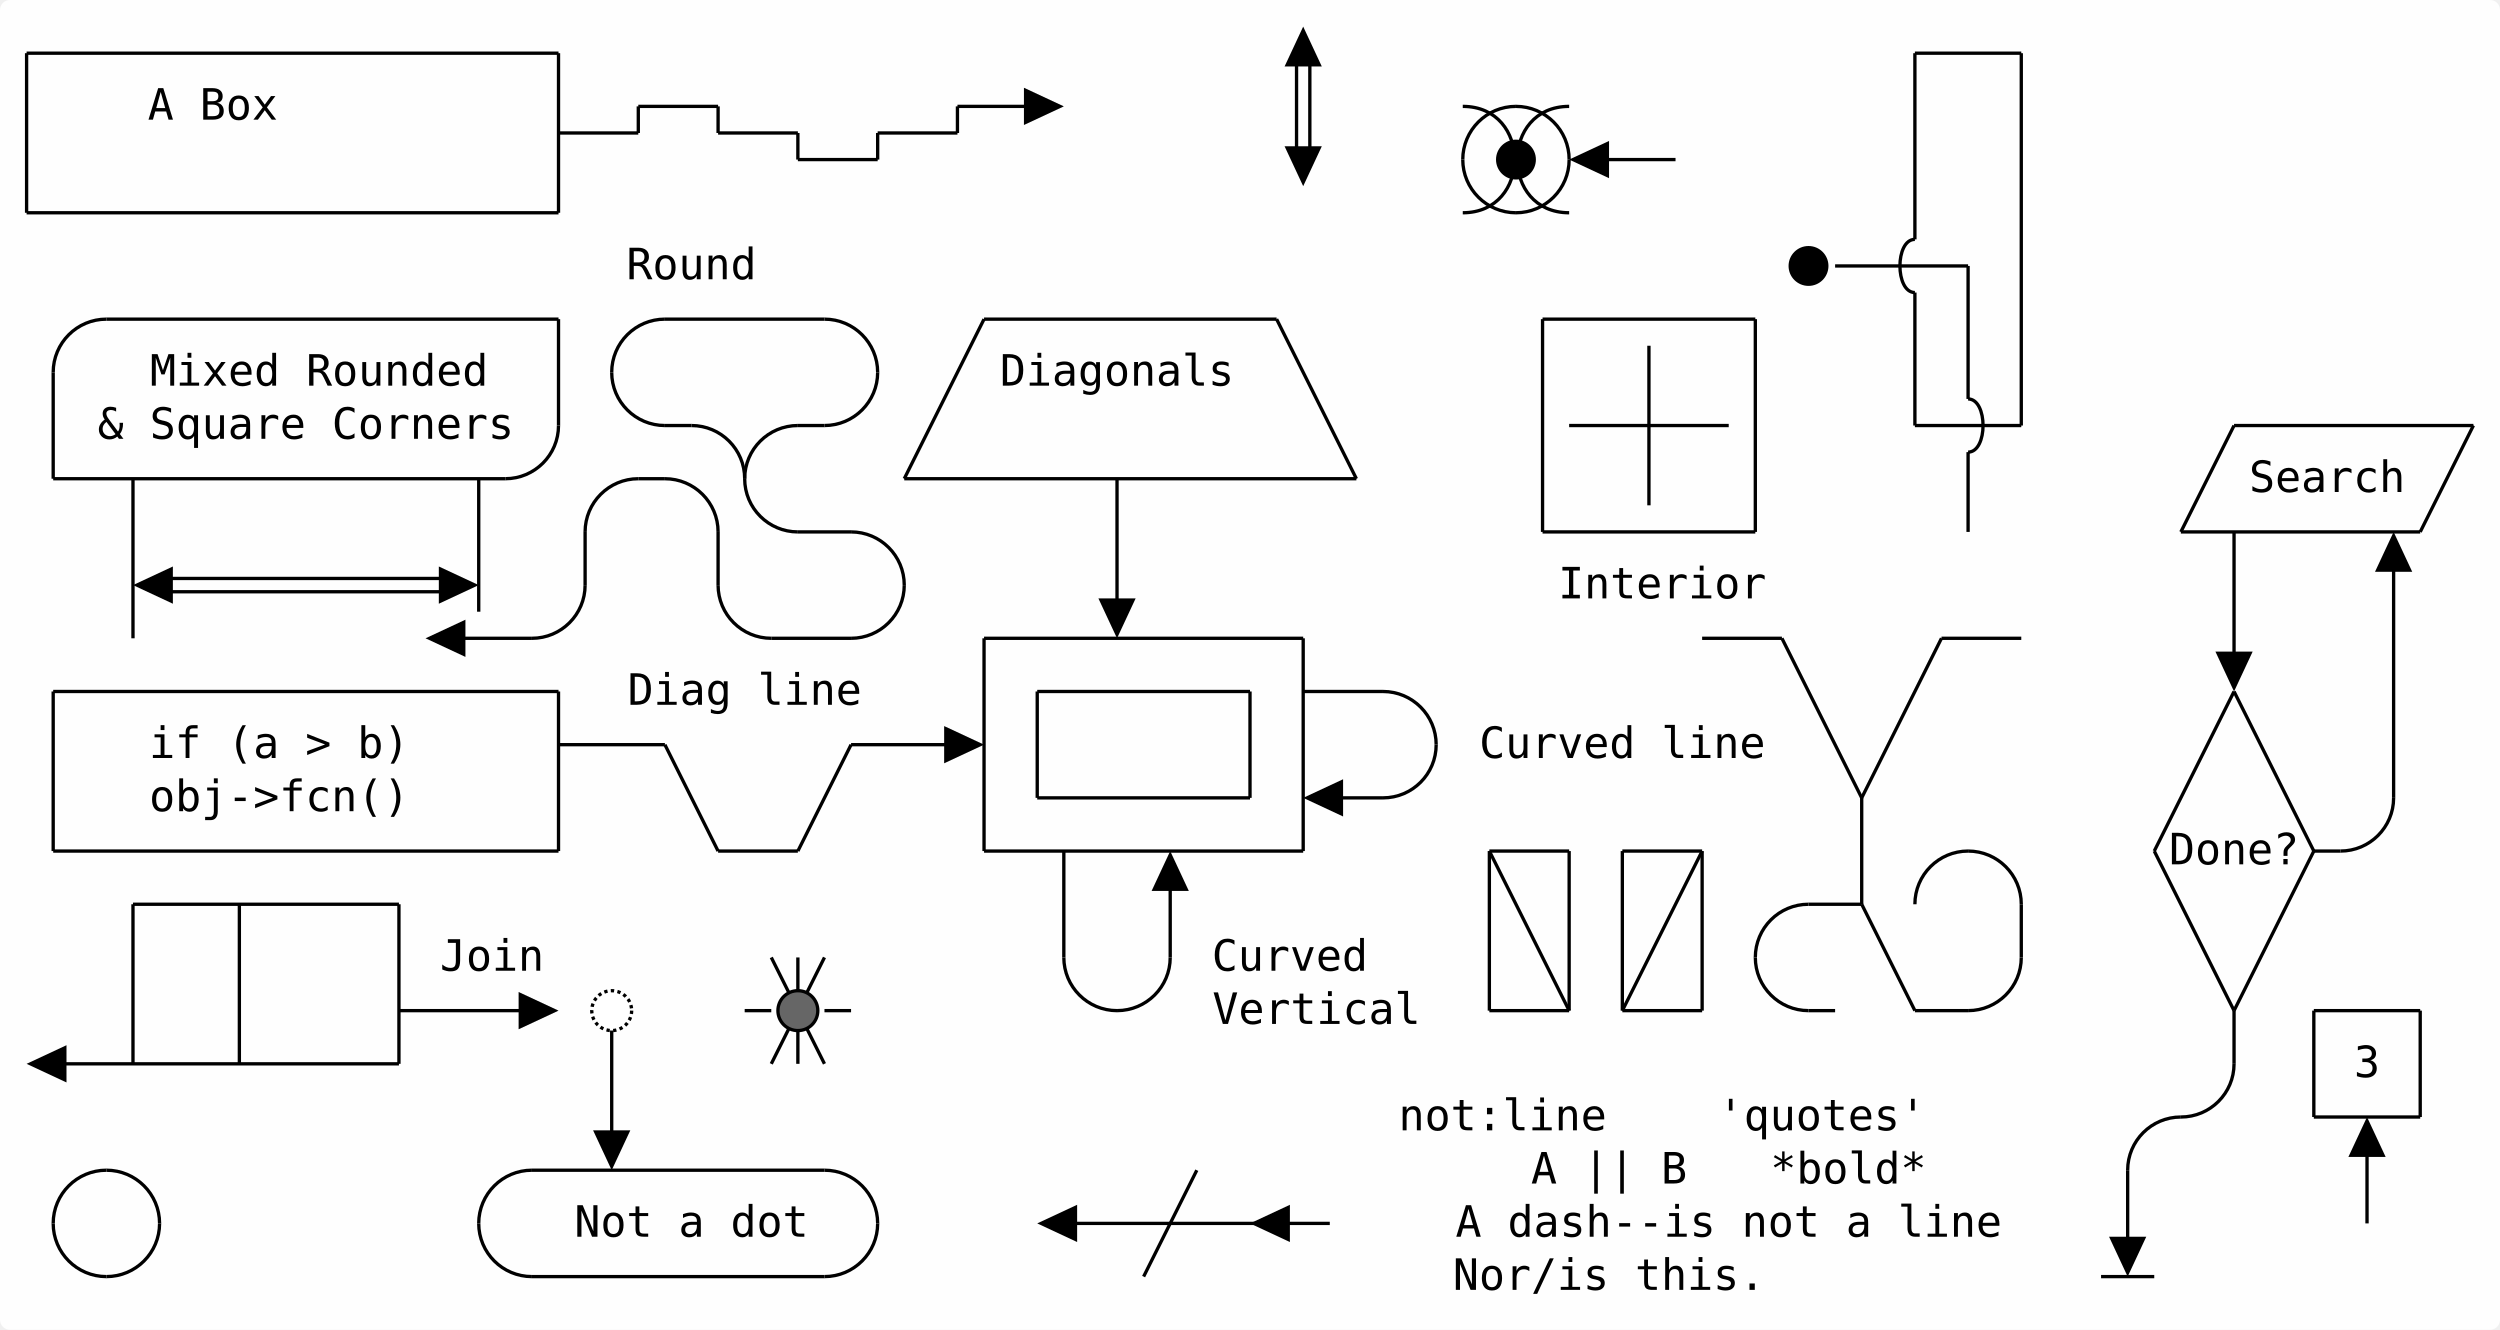
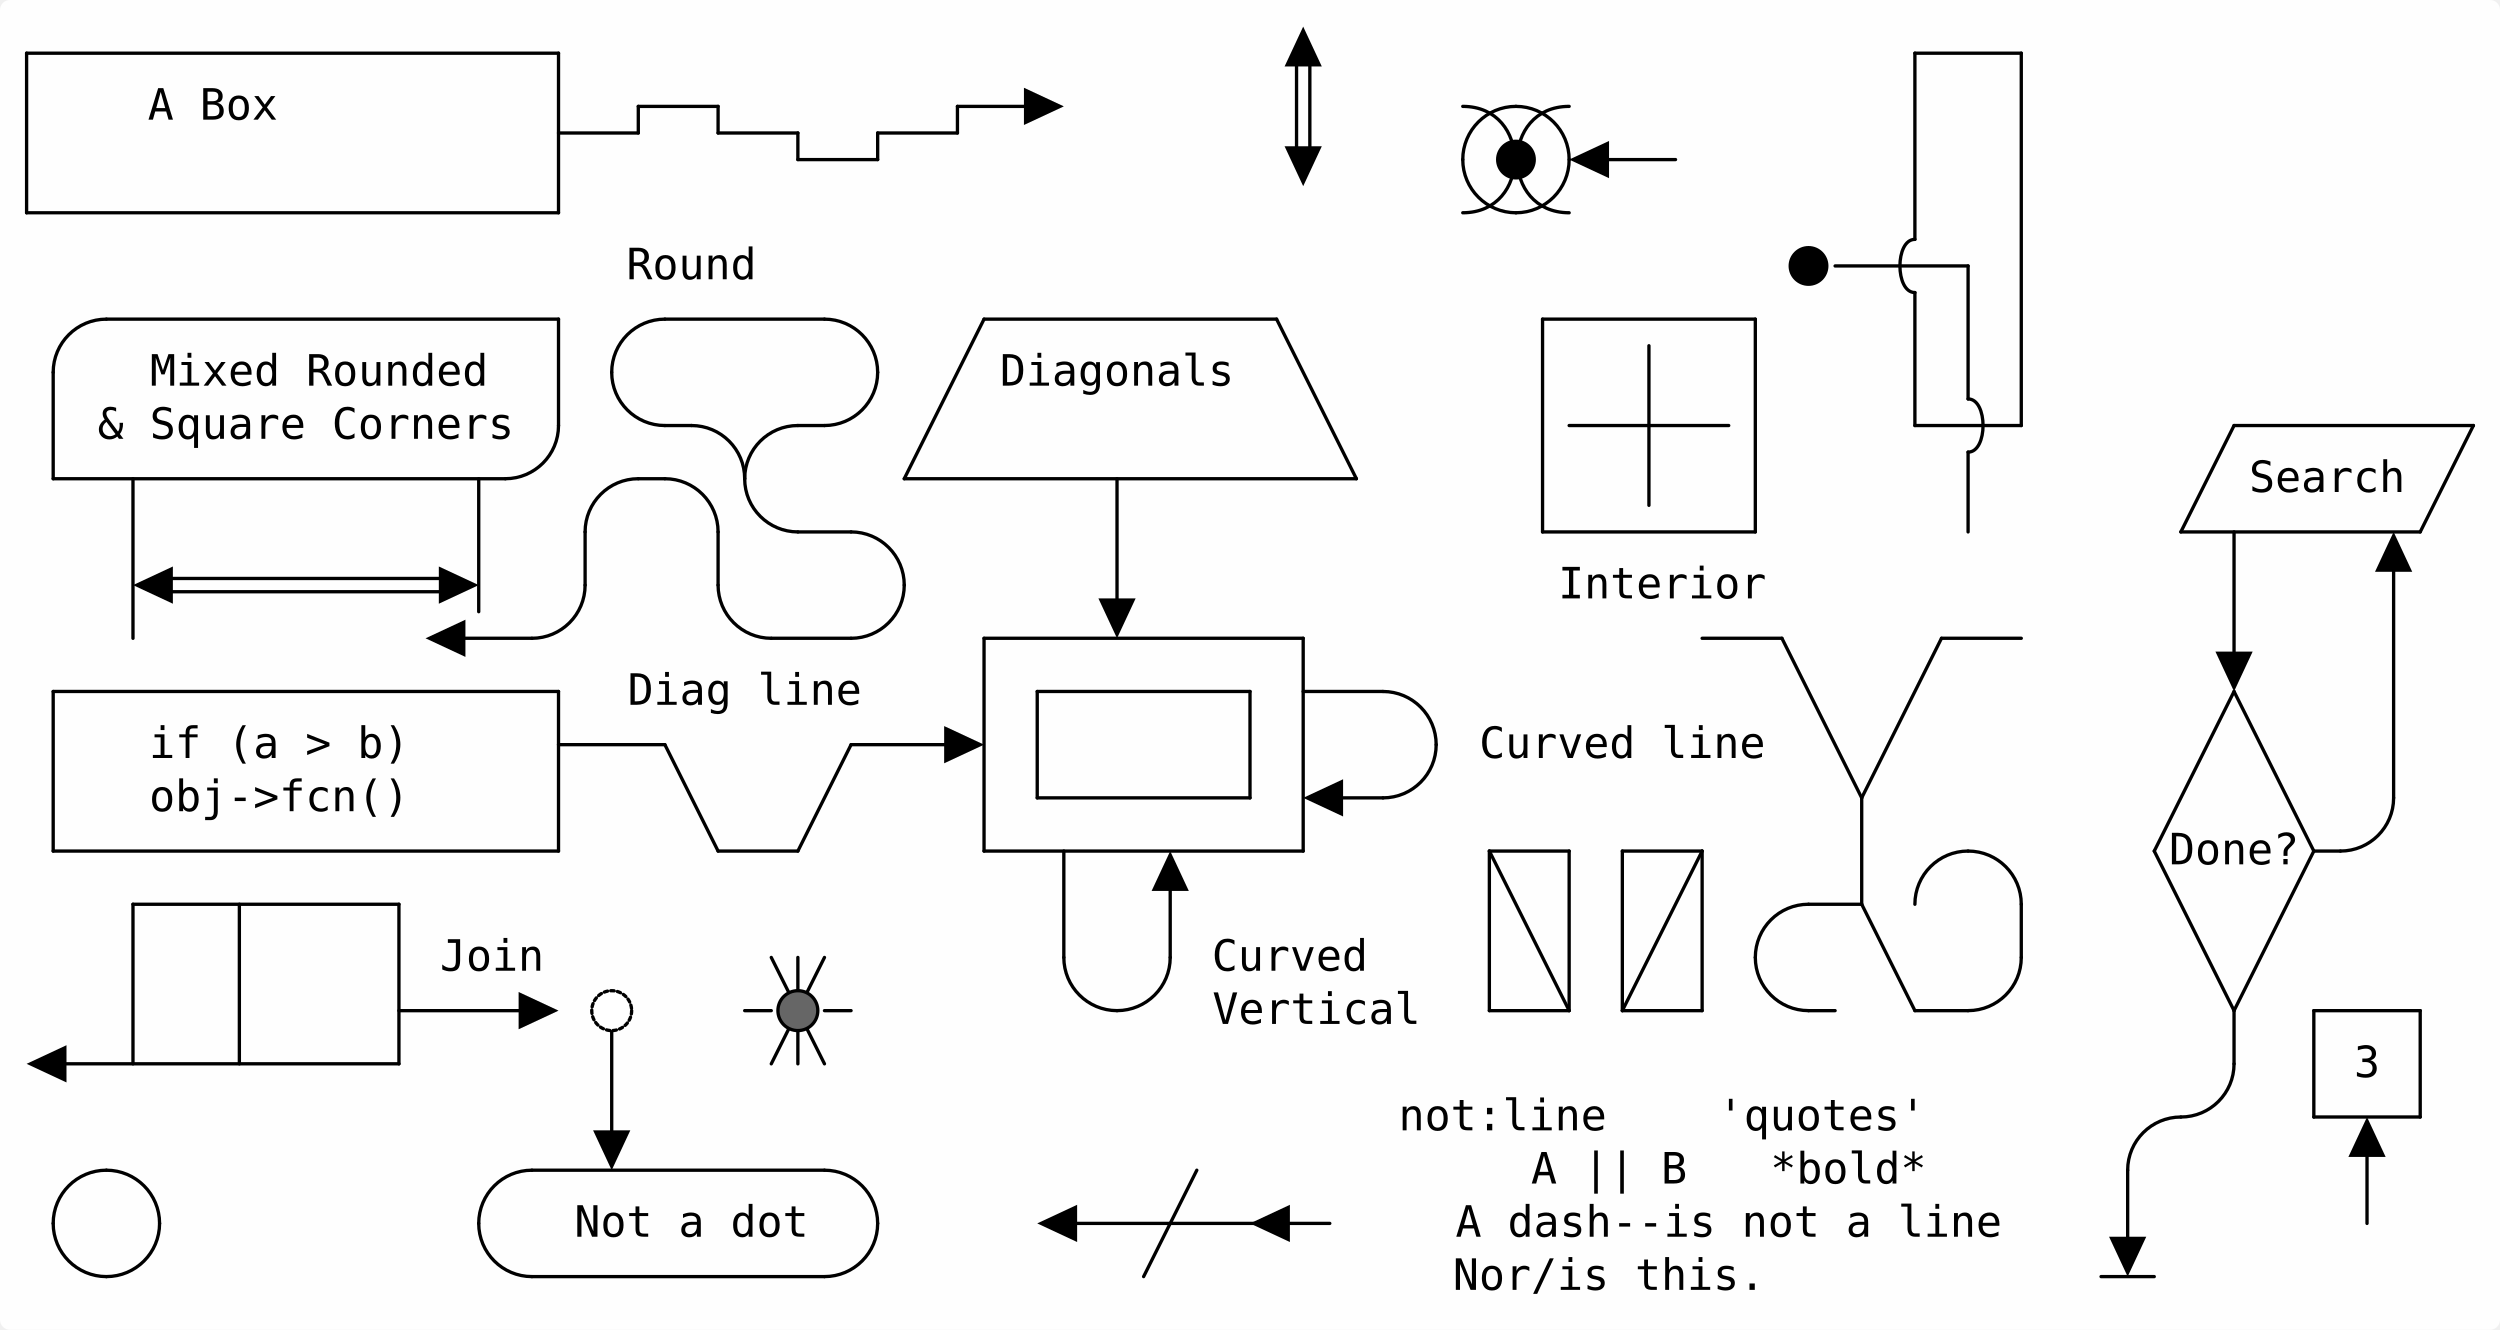
- <svg xmlns="http://www.w3.org/2000/svg" version="1.1" height="400" width="752" viewBox="0 0 752 400" class="diagram" text-anchor="middle" font-family="monospace" font-size="13px">
+ <svg xmlns="http://www.w3.org/2000/svg" version="1.1" height="400" width="752" viewBox="0 0 752 400" class="diagram" text-anchor="middle" font-family="monospace" font-size="13px" stroke-linecap="round">
  <rect class="backdrop" x="0" y="0" width="752" height="400" rx="3px" ry="3px" fill="white" opacity="0.9" />
  <path d="M 8,16 L 8,64" fill="none" stroke="black" />
  <path d="M 16,112 L 16,144" fill="none" stroke="black" />
  <path d="M 16,208 L 16,256" fill="none" stroke="black" />
  <path d="M 40,144 L 40,192" fill="none" stroke="black" />
  <path d="M 40,272 L 40,320" fill="none" stroke="black" />
  <path d="M 72,272 L 72,320" fill="none" stroke="black" />
  <path d="M 120,272 L 120,320" fill="none" stroke="black" />
  <path d="M 144,144 L 144,184" fill="none" stroke="black" />
  <path d="M 168,16 L 168,64" fill="none" stroke="black" />
  <path d="M 168,96 L 168,128" fill="none" stroke="black" />
  <path d="M 168,208 L 168,256" fill="none" stroke="black" />
  <path d="M 176,160 L 176,176" fill="none" stroke="black" />
  <path d="M 184,304 L 184,344" fill="none" stroke="black" />
  <path d="M 192,32 L 192,40" fill="none" stroke="black" />
  <path d="M 216,32 L 216,40" fill="none" stroke="black" />
  <path d="M 216,160 L 216,176" fill="none" stroke="black" />
  <path d="M 240,40 L 240,48" fill="none" stroke="black" />
  <path d="M 240,288 L 240,320" fill="none" stroke="black" />
  <path d="M 264,40 L 264,48" fill="none" stroke="black" />
  <path d="M 288,32 L 288,40" fill="none" stroke="black" />
  <path d="M 296,192 L 296,256" fill="none" stroke="black" />
  <path d="M 312,208 L 312,240" fill="none" stroke="black" />
  <path d="M 320,256 L 320,288" fill="none" stroke="black" />
  <path d="M 336,144 L 336,184" fill="none" stroke="black" />
  <path d="M 352,264 L 352,288" fill="none" stroke="black" />
  <path d="M 376,208 L 376,240" fill="none" stroke="black" />
  <path d="M 394,16 L 394,48" fill="none" stroke="black" />
  <path d="M 390,16 L 390,48" fill="none" stroke="black" />
  <path d="M 392,192 L 392,256" fill="none" stroke="black" />
  <path d="M 448,256 L 448,304" fill="none" stroke="black" />
  <path d="M 464,96 L 464,160" fill="none" stroke="black" />
  <path d="M 472,256 L 472,304" fill="none" stroke="black" />
  <path d="M 488,256 L 488,304" fill="none" stroke="black" />
  <path d="M 496,104 L 496,152" fill="none" stroke="black" />
  <path d="M 512,256 L 512,304" fill="none" stroke="black" />
  <path d="M 528,96 L 528,160" fill="none" stroke="black" />
  <path d="M 560,240 L 560,272" fill="none" stroke="black" />
  <path d="M 576,16 L 576,72" fill="none" stroke="black" />
  <path d="M 576,88 L 576,128" fill="none" stroke="black" />
  <path d="M 592,80 L 592,120" fill="none" stroke="black" />
  <path d="M 592,136 L 592,160" fill="none" stroke="black" />
  <path d="M 608,16 L 608,128" fill="none" stroke="black" />
  <path d="M 608,272 L 608,288" fill="none" stroke="black" />
  <path d="M 640,352 L 640,376" fill="none" stroke="black" />
  <path d="M 672,160 L 672,200" fill="none" stroke="black" />
  <path d="M 672,304 L 672,320" fill="none" stroke="black" />
  <path d="M 696,304 L 696,336" fill="none" stroke="black" />
  <path d="M 712,344 L 712,368" fill="none" stroke="black" />
  <path d="M 720,168 L 720,240" fill="none" stroke="black" />
  <path d="M 728,304 L 728,336" fill="none" stroke="black" />
  <path d="M 8,16 L 168,16" fill="none" stroke="black" />
  <path d="M 576,16 L 608,16" fill="none" stroke="black" />
  <path d="M 192,32 L 216,32" fill="none" stroke="black" />
  <path d="M 288,32 L 312,32" fill="none" stroke="black" />
  <path d="M 240,48 L 264,48" fill="none" stroke="black" />
  <path d="M 480,48 L 504,48" fill="none" stroke="black" />
  <path d="M 8,64 L 168,64" fill="none" stroke="black" />
  <path d="M 552,80 L 592,80" fill="none" stroke="black" />
  <path d="M 32,96 L 168,96" fill="none" stroke="black" />
  <path d="M 200,96 L 248,96" fill="none" stroke="black" />
  <path d="M 296,96 L 384,96" fill="none" stroke="black" />
  <path d="M 464,96 L 528,96" fill="none" stroke="black" />
  <path d="M 200,128 L 208,128" fill="none" stroke="black" />
  <path d="M 240,128 L 248,128" fill="none" stroke="black" />
  <path d="M 472,128 L 520,128" fill="none" stroke="black" />
  <path d="M 576,128 L 608,128" fill="none" stroke="black" />
  <path d="M 672,128 L 744,128" fill="none" stroke="black" />
  <path d="M 16,144 L 152,144" fill="none" stroke="black" />
  <path d="M 192,144 L 200,144" fill="none" stroke="black" />
  <path d="M 272,144 L 408,144" fill="none" stroke="black" />
  <path d="M 240,160 L 256,160" fill="none" stroke="black" />
  <path d="M 464,160 L 528,160" fill="none" stroke="black" />
  <path d="M 656,160 L 728,160" fill="none" stroke="black" />
  <path d="M 48,174 L 136,174" fill="none" stroke="black" />
  <path d="M 48,178 L 136,178" fill="none" stroke="black" />
  <path d="M 136,192 L 160,192" fill="none" stroke="black" />
  <path d="M 232,192 L 256,192" fill="none" stroke="black" />
  <path d="M 296,192 L 392,192" fill="none" stroke="black" />
  <path d="M 512,192 L 536,192" fill="none" stroke="black" />
  <path d="M 584,192 L 608,192" fill="none" stroke="black" />
  <path d="M 16,208 L 168,208" fill="none" stroke="black" />
  <path d="M 312,208 L 376,208" fill="none" stroke="black" />
  <path d="M 392,208 L 416,208" fill="none" stroke="black" />
  <path d="M 168,224 L 200,224" fill="none" stroke="black" />
  <path d="M 256,224 L 288,224" fill="none" stroke="black" />
  <path d="M 312,240 L 376,240" fill="none" stroke="black" />
  <path d="M 400,240 L 416,240" fill="none" stroke="black" />
  <path d="M 16,256 L 168,256" fill="none" stroke="black" />
  <path d="M 216,256 L 240,256" fill="none" stroke="black" />
  <path d="M 296,256 L 392,256" fill="none" stroke="black" />
  <path d="M 448,256 L 472,256" fill="none" stroke="black" />
  <path d="M 488,256 L 512,256" fill="none" stroke="black" />
  <path d="M 696,256 L 704,256" fill="none" stroke="black" />
  <path d="M 40,272 L 120,272" fill="none" stroke="black" />
  <path d="M 544,272 L 560,272" fill="none" stroke="black" />
  <path d="M 120,304 L 160,304" fill="none" stroke="black" />
  <path d="M 224,304 L 232,304" fill="none" stroke="black" />
  <path d="M 248,304 L 256,304" fill="none" stroke="black" />
  <path d="M 448,304 L 472,304" fill="none" stroke="black" />
  <path d="M 488,304 L 512,304" fill="none" stroke="black" />
  <path d="M 544,304 L 552,304" fill="none" stroke="black" />
  <path d="M 576,304 L 592,304" fill="none" stroke="black" />
  <path d="M 696,304 L 728,304" fill="none" stroke="black" />
  <path d="M 16,320 L 120,320" fill="none" stroke="black" />
  <path d="M 696,336 L 728,336" fill="none" stroke="black" />
  <path d="M 160,352 L 248,352" fill="none" stroke="black" />
  <path d="M 320,368 L 400,368" fill="none" stroke="black" />
  <path d="M 160,384 L 248,384" fill="none" stroke="black" />
  <path d="M 632,384 L 648,384" fill="none" stroke="black" />
  <path d="M 200,224 L 216,256" fill="none" stroke="black" />
  <path d="M 232,288 L 248,320" fill="none" stroke="black" />
  <path d="M 448,256 L 472,304" fill="none" stroke="black" />
  <path d="M 384,96 L 408,144" fill="none" stroke="black" />
  <path d="M 560,272 L 576,304" fill="none" stroke="black" />
  <path d="M 536,192 L 560,240" fill="none" stroke="black" />
  <path d="M 648,256 L 672,304" fill="none" stroke="black" />
  <path d="M 672,208 L 696,256" fill="none" stroke="black" />
  <path d="M 272,144 L 296,96" fill="none" stroke="black" />
  <path d="M 240,256 L 256,224" fill="none" stroke="black" />
  <path d="M 232,320 L 248,288" fill="none" stroke="black" />
  <path d="M 344,384 L 360,352" fill="none" stroke="black" />
  <path d="M 488,304 L 512,256" fill="none" stroke="black" />
  <path d="M 560,240 L 584,192" fill="none" stroke="black" />
  <path d="M 656,160 L 672,128" fill="none" stroke="black" />
  <path d="M 648,256 L 672,208" fill="none" stroke="black" />
  <path d="M 728,160 L 744,128" fill="none" stroke="black" />
  <path d="M 672,304 L 696,256" fill="none" stroke="black" />
  <path d="M 456,32 C 447.169,32 440,39.169 440,48" fill="none" stroke="black" />
  <path d="M 456,32 C 464.831,32 472,39.169 472,48" fill="none" stroke="black" />
  <path d="M 440,32 C 460.8,32 460.8,64 440,64" fill="none" stroke="black" />
  <path d="M 472,32 C 451.2,32 451.2,64 472,64" fill="none" stroke="black" />
  <path d="M 456,64 C 447.169,64 440,56.831 440,48" fill="none" stroke="black" />
  <path d="M 456,64 C 464.831,64 472,56.831 472,48" fill="none" stroke="black" />
  <path d="M 32,96 C 23.169,96 16,103.169 16,112" fill="none" stroke="black" />
  <path d="M 200,96 C 191.169,96 184,103.169 184,112" fill="none" stroke="black" />
  <path d="M 248,96 C 256.831,96 264,103.169 264,112" fill="none" stroke="black" />
  <path d="M 200,128 C 191.169,128 184,120.831 184,112" fill="none" stroke="black" />
  <path d="M 208,128 C 216.831,128 224,135.169 224,144" fill="none" stroke="black" />
  <path d="M 240,128 C 231.169,128 224,135.169 224,144" fill="none" stroke="black" />
  <path d="M 248,128 C 256.831,128 264,120.831 264,112" fill="none" stroke="black" />
  <path d="M 152,144 C 160.831,144 168,136.831 168,128" fill="none" stroke="black" />
  <path d="M 192,144 C 183.169,144 176,151.169 176,160" fill="none" stroke="black" />
  <path d="M 200,144 C 208.831,144 216,151.169 216,160" fill="none" stroke="black" />
  <path d="M 240,160 C 231.169,160 224,152.831 224,144" fill="none" stroke="black" />
  <path d="M 256,160 C 264.831,160 272,167.169 272,176" fill="none" stroke="black" />
  <path d="M 160,192 C 168.831,192 176,184.831 176,176" fill="none" stroke="black" />
  <path d="M 232,192 C 223.169,192 216,184.831 216,176" fill="none" stroke="black" />
  <path d="M 256,192 C 264.831,192 272,184.831 272,176" fill="none" stroke="black" />
  <path d="M 416,208 C 424.831,208 432,215.169 432,224" fill="none" stroke="black" />
  <path d="M 416,240 C 424.831,240 432,232.831 432,224" fill="none" stroke="black" />
  <path d="M 592,256 C 583.169,256 576,263.169 576,272" fill="none" stroke="black" />
  <path d="M 592,256 C 600.831,256 608,263.169 608,272" fill="none" stroke="black" />
  <path d="M 704,256 C 712.831,256 720,248.831 720,240" fill="none" stroke="black" />
  <path d="M 544,272 C 535.169,272 528,279.169 528,288" fill="none" stroke="black" />
  <path d="M 336,304 C 327.169,304 320,296.831 320,288" fill="none" stroke="black" />
  <path d="M 336,304 C 344.831,304 352,296.831 352,288" fill="none" stroke="black" />
  <path d="M 544,304 C 535.169,304 528,296.831 528,288" fill="none" stroke="black" />
  <path d="M 592,304 C 600.831,304 608,296.831 608,288" fill="none" stroke="black" />
  <path d="M 656,336 C 647.169,336 640,343.169 640,352" fill="none" stroke="black" />
  <path d="M 656,336 C 664.831,336 672,328.831 672,320" fill="none" stroke="black" />
  <path d="M 32,352 C 23.169,352 16,359.169 16,368" fill="none" stroke="black" />
  <path d="M 32,352 C 40.831,352 48,359.169 48,368" fill="none" stroke="black" />
  <path d="M 160,352 C 151.169,352 144,359.169 144,368" fill="none" stroke="black" />
  <path d="M 248,352 C 256.831,352 264,359.169 264,368" fill="none" stroke="black" />
  <path d="M 32,384 C 23.169,384 16,376.831 16,368" fill="none" stroke="black" />
  <path d="M 32,384 C 40.831,384 48,376.831 48,368" fill="none" stroke="black" />
  <path d="M 160,384 C 151.169,384 144,376.831 144,368" fill="none" stroke="black" />
  <path d="M 248,384 C 256.831,384 264,376.831 264,368" fill="none" stroke="black" />
  <path d="M 168,40 L 192,40" fill="none" stroke="black" />
  <path d="M 216,40 L 240,40" fill="none" stroke="black" />
  <path d="M 264,40 L 288,40" fill="none" stroke="black" />
  <polygon class="arrowhead" points="728,168 716,162.4 716,173.6" fill="black" transform="rotate(270,720,168)" />
  <polygon class="arrowhead" points="720,344 708,338.4 708,349.6" fill="black" transform="rotate(270,712,344)" />
  <polygon class="arrowhead" points="680,200 668,194.4 668,205.6" fill="black" transform="rotate(90,672,200)" />
  <polygon class="arrowhead" points="648,376 636,370.4 636,381.6" fill="black" transform="rotate(90,640,376)" />
  <path class="jump" d="M 592,136 C 598,136 598,120 592,120" fill="none" stroke="black" />
  <path class="jump" d="M 576,88 C 570,88 570,72 576,72" fill="none" stroke="black" />
  <polygon class="arrowhead" points="488,48 476,42.4 476,53.6" fill="black" transform="rotate(180,480,48)" />
  <polygon class="arrowhead" points="408,240 396,234.4 396,245.6" fill="black" transform="rotate(180,400,240)" />
  <polygon class="arrowhead" points="400,48 388,42.4 388,53.6" fill="black" transform="rotate(90,392,48)" />
  <polygon class="arrowhead" points="400,16 388,10.4 388,21.6" fill="black" transform="rotate(270,392,16)" />
  <polygon class="arrowhead" points="392,368 380,362.4 380,373.6" fill="black" transform="rotate(180,384,368)" />
  <polygon class="arrowhead" points="360,264 348,258.4 348,269.6" fill="black" transform="rotate(270,352,264)" />
  <polygon class="arrowhead" points="344,184 332,178.4 332,189.6" fill="black" transform="rotate(90,336,184)" />
  <polygon class="arrowhead" points="328,368 316,362.4 316,373.6" fill="black" transform="rotate(180,320,368)" />
  <polygon class="arrowhead" points="320,32 308,26.4 308,37.6" fill="black" transform="rotate(0,312,32)" />
  <polygon class="arrowhead" points="296,224 284,218.4 284,229.6" fill="black" transform="rotate(0,288,224)" />
  <polygon class="arrowhead" points="192,344 180,338.4 180,349.6" fill="black" transform="rotate(90,184,344)" />
  <polygon class="arrowhead" points="168,304 156,298.4 156,309.6" fill="black" transform="rotate(0,160,304)" />
  <polygon class="arrowhead" points="144,192 132,186.4 132,197.6" fill="black" transform="rotate(180,136,192)" />
  <polygon class="arrowhead" points="144,176 132,170.4 132,181.6" fill="black" transform="rotate(0,136,176)" />
  <polygon class="arrowhead" points="56,176 44,170.4 44,181.6" fill="black" transform="rotate(180,48,176)" />
  <polygon class="arrowhead" points="24,320 12,314.4 12,325.6" fill="black" transform="rotate(180,16,320)" />
  <circle cx="184" cy="304" r="6" class="dotteddot" fill="white" stroke="black" stroke-dasharray="1,1" />
  <circle cx="240" cy="304" r="6" class="shadeddot" fill="#666" stroke="black" />
  <circle cx="456" cy="48" r="6" class="closeddot" fill="black" />
  <circle cx="544" cy="80" r="6" class="closeddot" fill="black" />
  <g class="text">
    <text x="64" y="36">A Box</text>
    <text x="208" y="84">Round</text>
    <text x="96" y="116">Mixed Rounded</text>
    <text x="336" y="116">Diagonals</text>
    <text x="92" y="132">&amp; Square Corners</text>
    <text x="700" y="148">Search</text>
    <text x="500" y="180">Interior</text>
    <text x="224" y="212">Diag line</text>
    <text x="84" y="228">if (a &gt; b)</text>
    <text x="488" y="228">Curved line</text>
    <text x="84" y="244">obj-&gt;fcn()</text>
    <text x="672" y="260">Done?</text>
    <text x="148" y="292">Join</text>
    <text x="388" y="292">Curved</text>
    <text x="396" y="308">Vertical</text>
    <text x="712" y="324">3</text>
    <text x="452" y="340">not:line</text>
    <text x="548" y="340">'quotes'</text>
    <text x="484" y="356">A || B</text>
    <text x="556" y="356">*bold*</text>
    <text x="208" y="372">Not a dot</text>
    <text x="520" y="372">A dash--is not a line</text>
    <text x="484" y="388">Nor/is this.</text>
  </g>
</svg>
